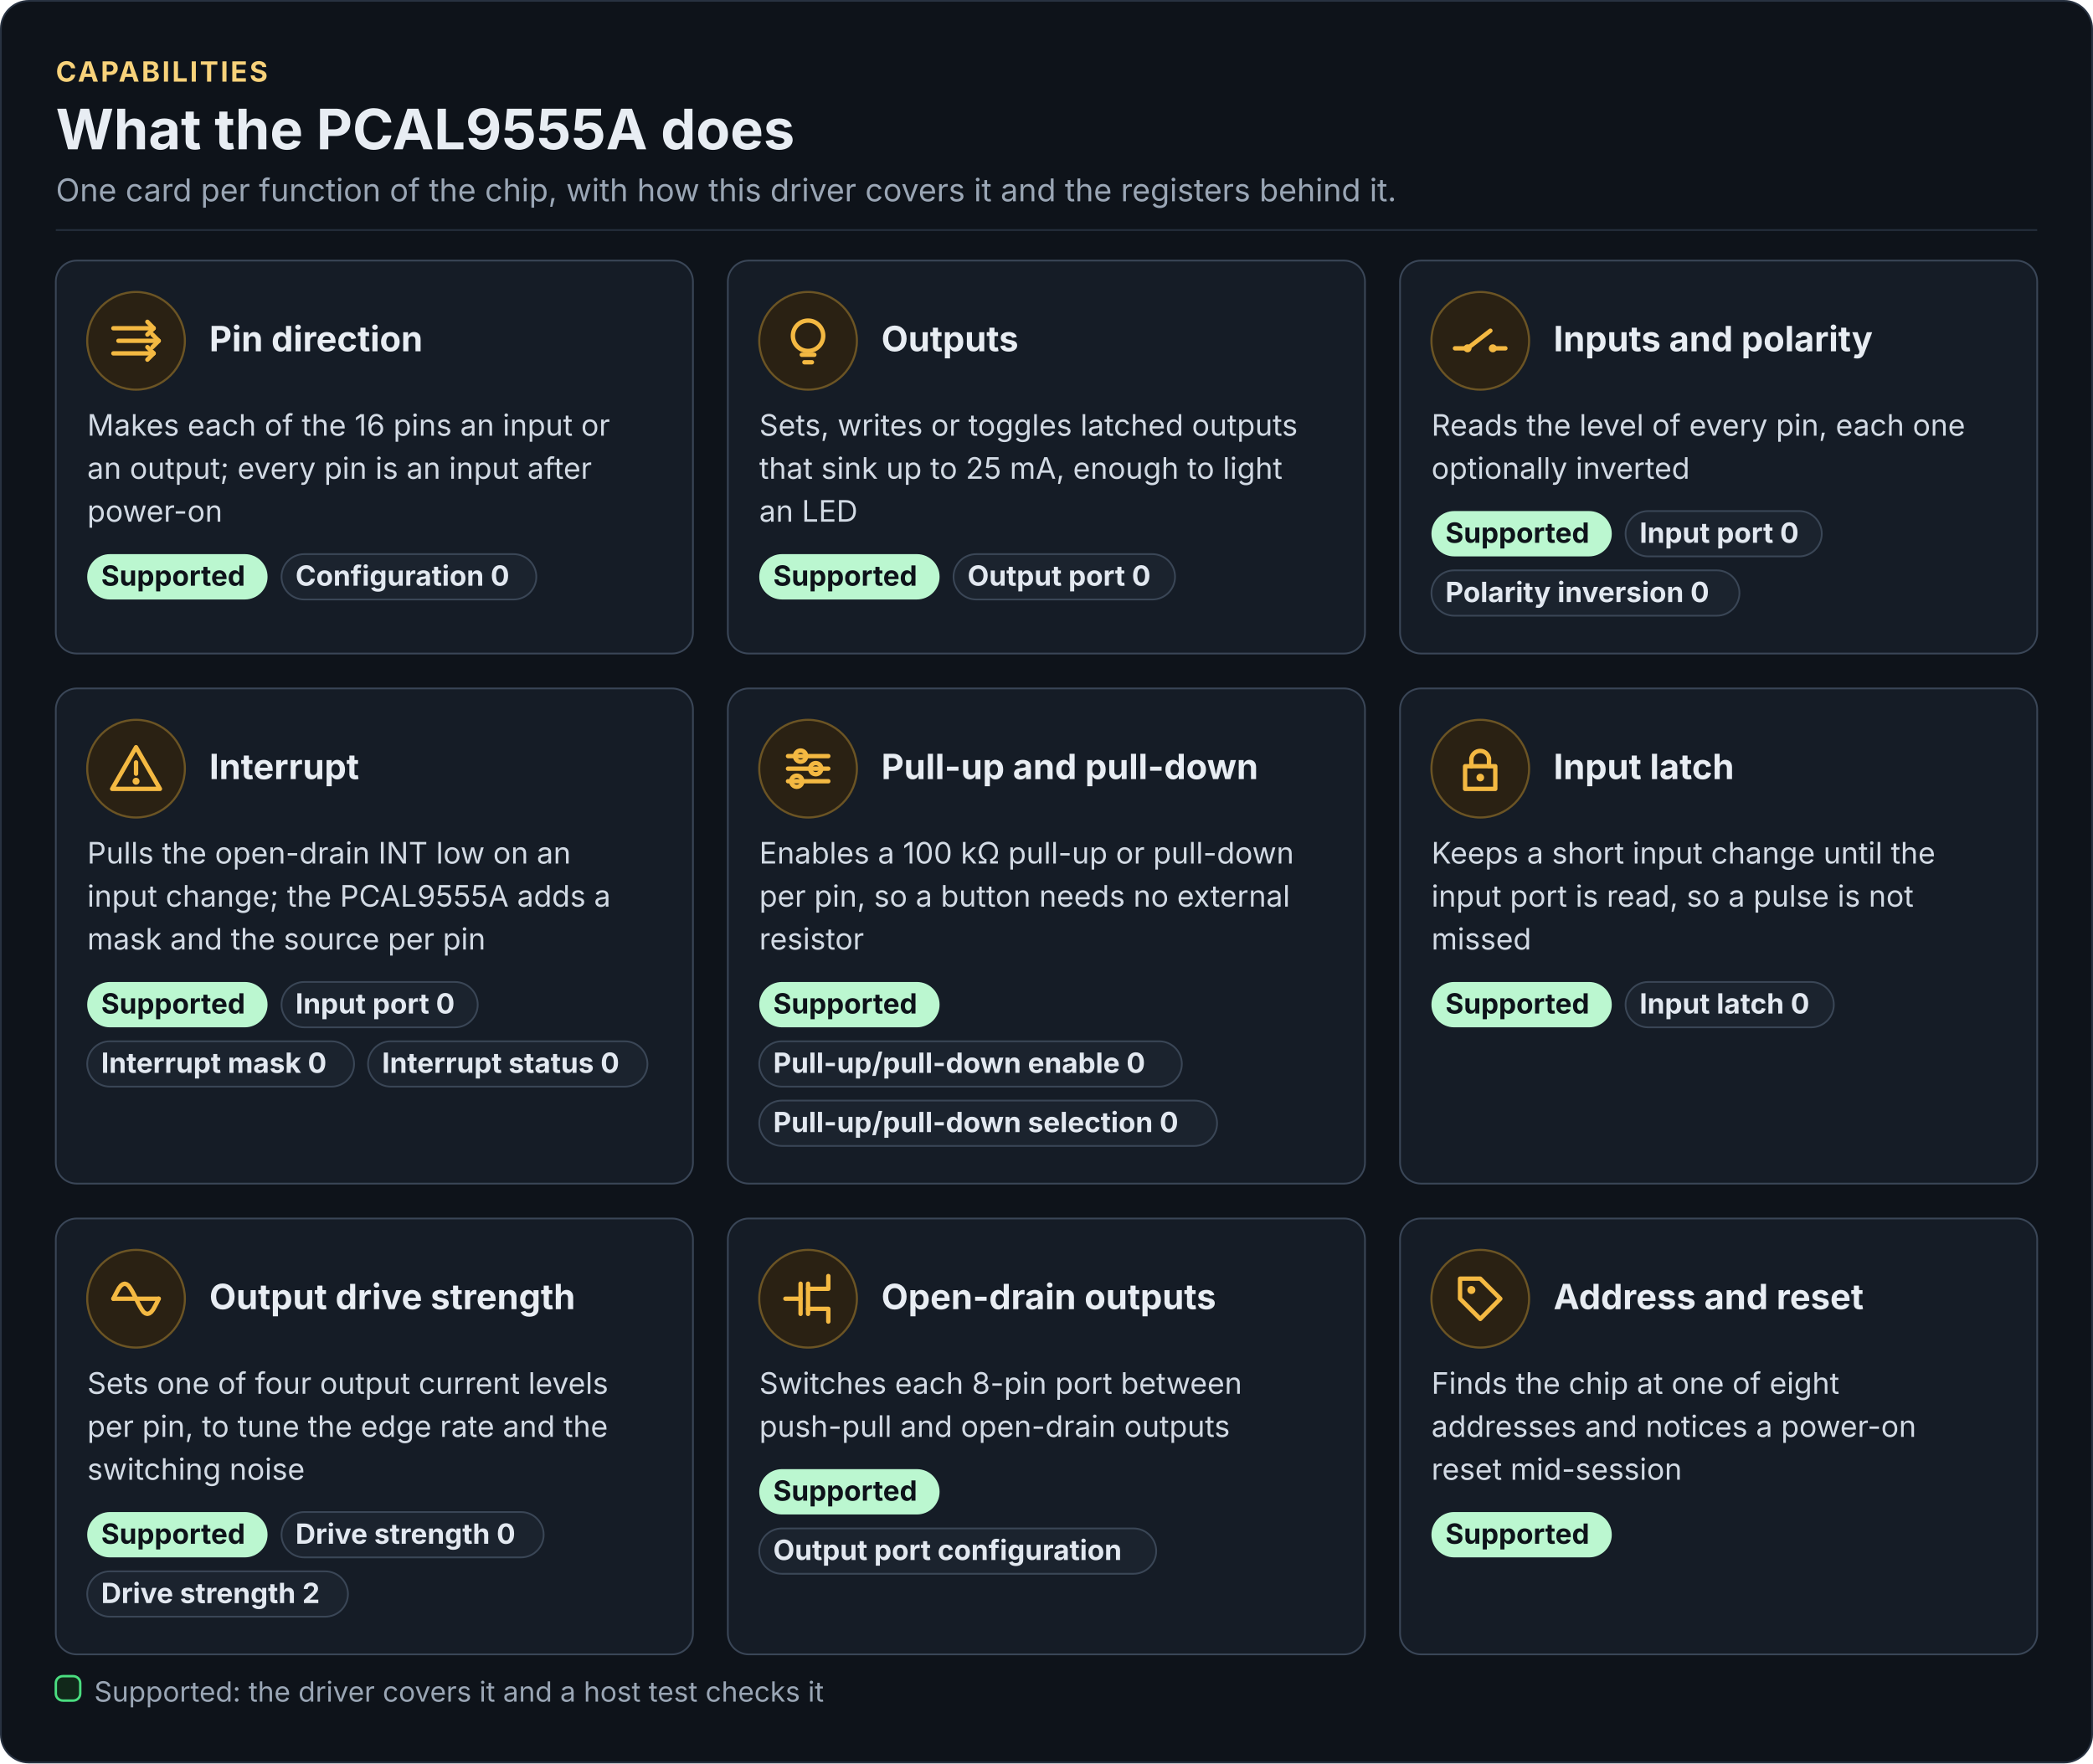
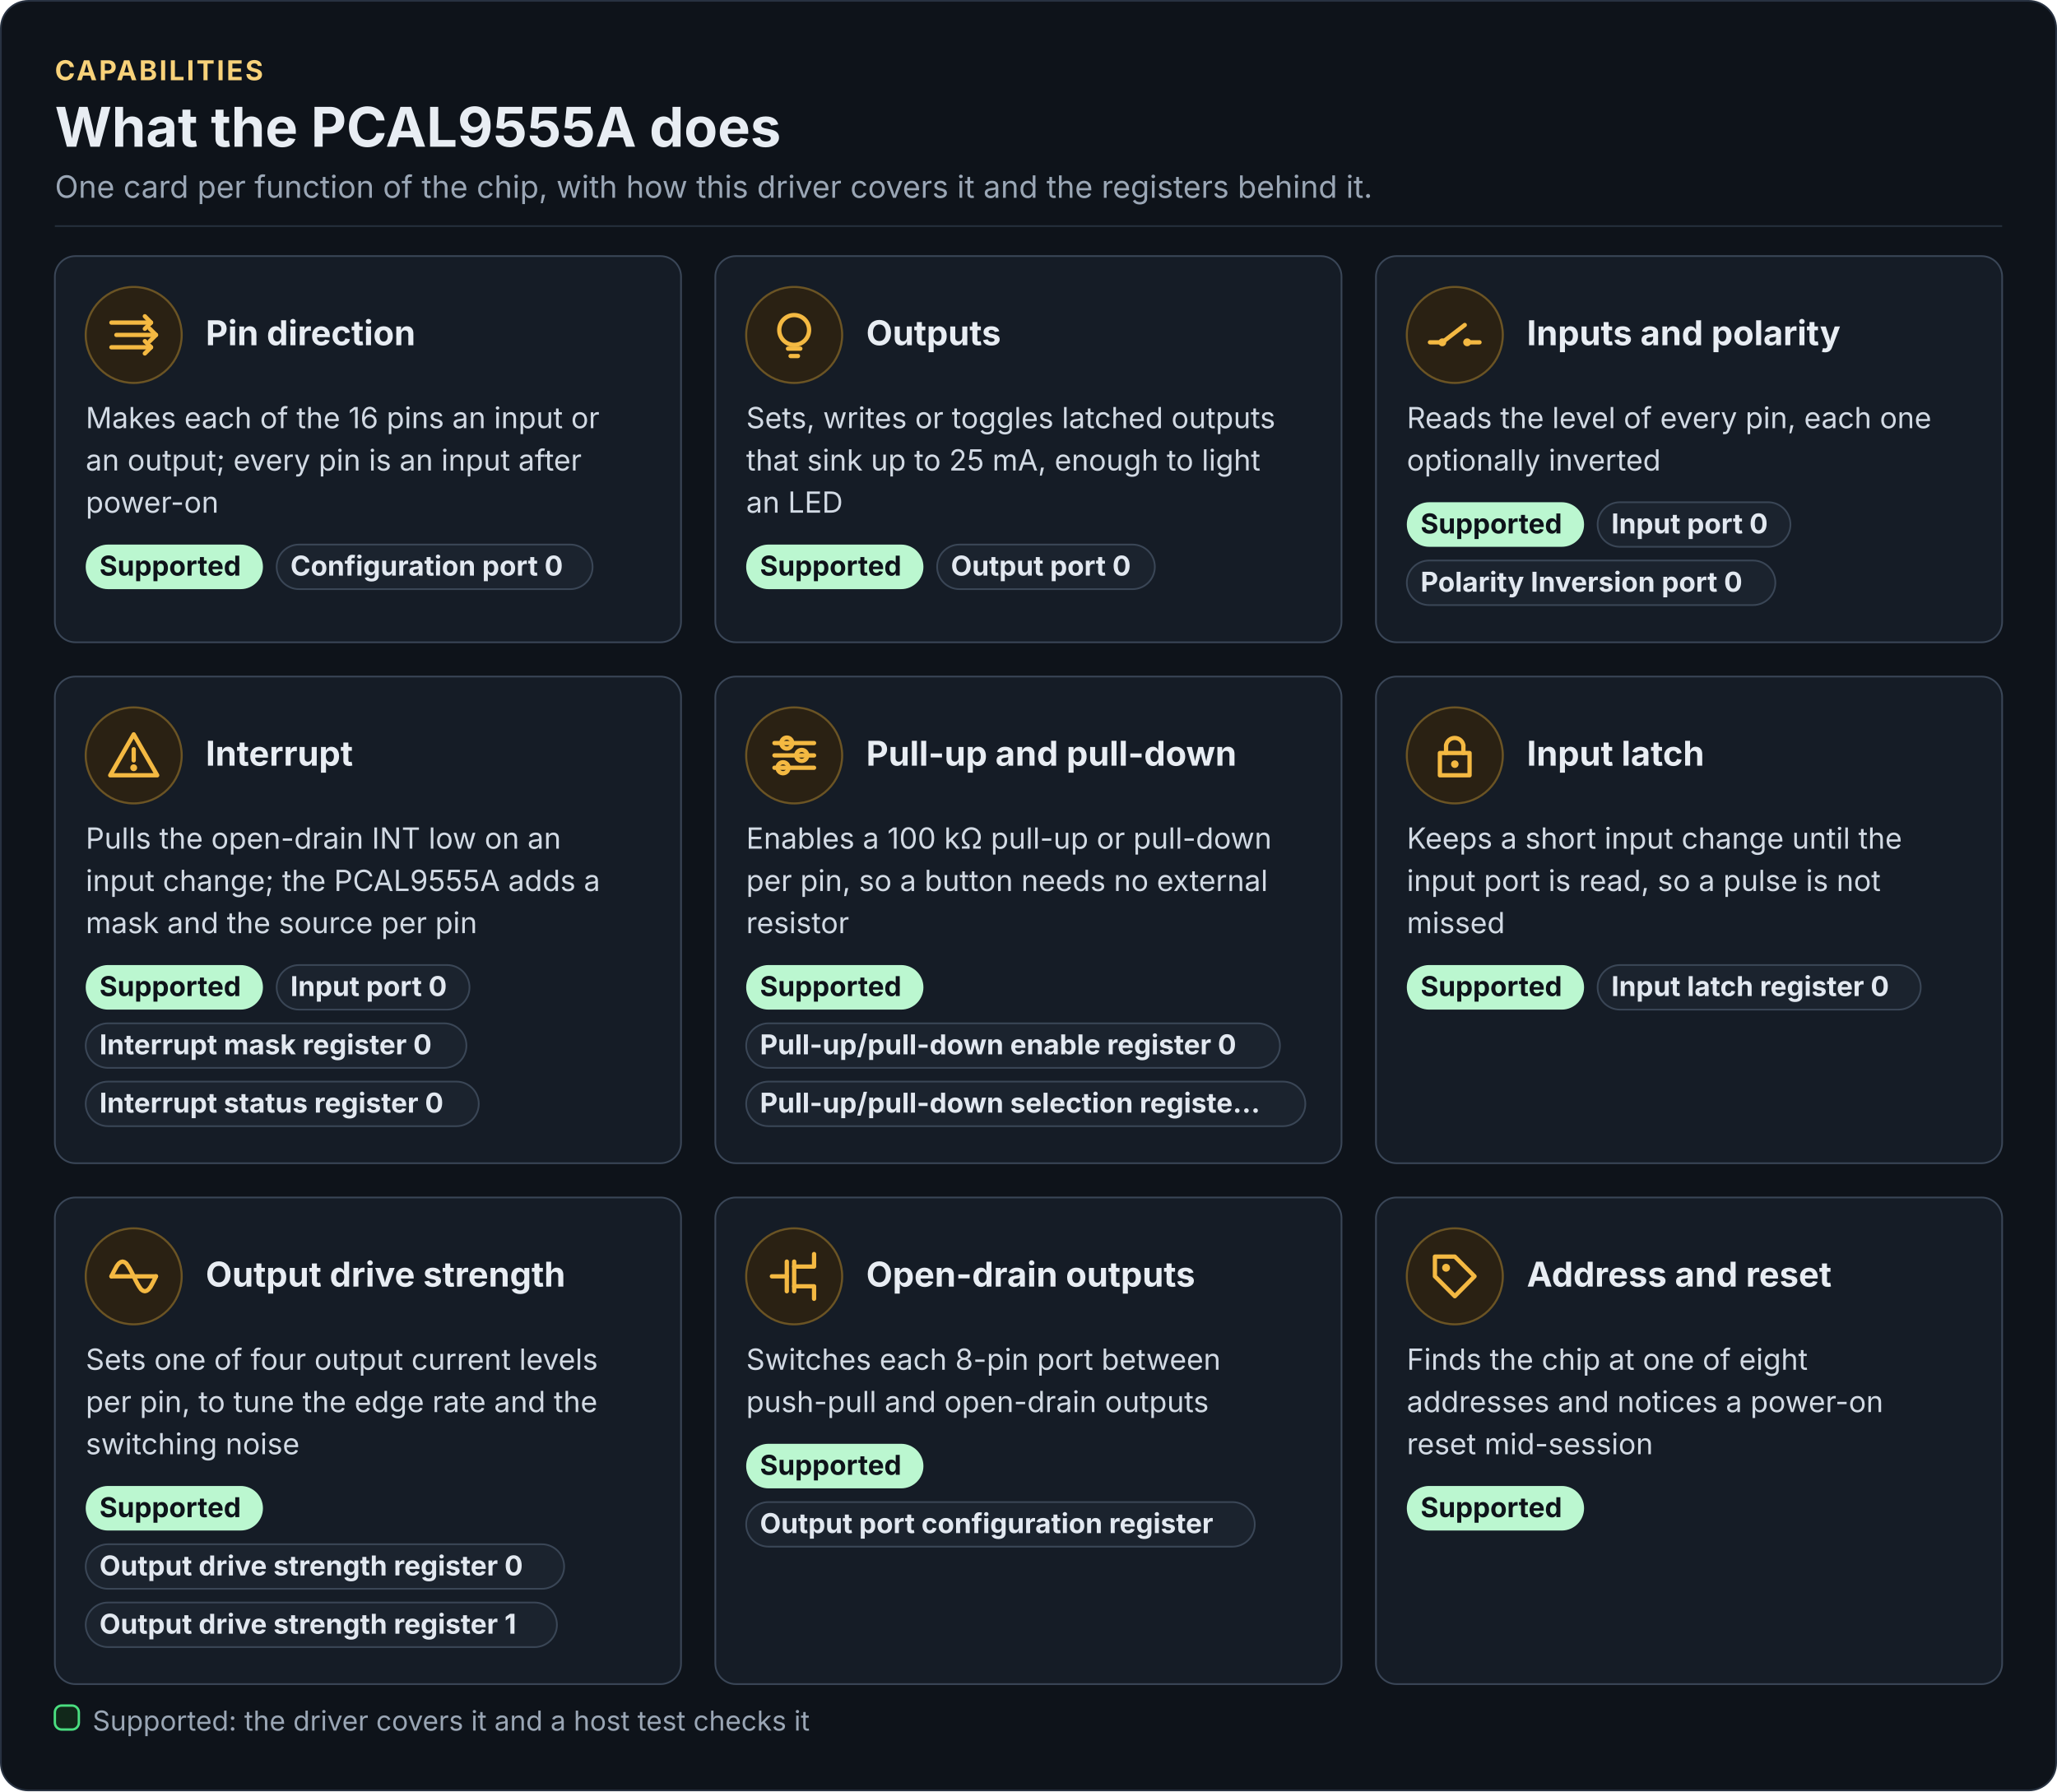
- <svg xmlns="http://www.w3.org/2000/svg" width="1200" height="1011" viewBox="0 0 1200 1011" role="img" aria-labelledby="chip-capabilities-title chip-capabilities-desc" font-family="Inter, 'Segoe UI', Roboto, 'Helvetica Neue', Arial, sans-serif">
-   <rect x="0.5" y="0.5" width="1199" height="1010" rx="16" fill="#0E131A" stroke="#283241" />
+ <svg xmlns="http://www.w3.org/2000/svg" width="1200" height="1045" viewBox="0 0 1200 1045" role="img" aria-labelledby="chip-capabilities-title chip-capabilities-desc" font-family="Inter, 'Segoe UI', Roboto, 'Helvetica Neue', Arial, sans-serif">
+   <rect x="0.5" y="0.5" width="1199" height="1044" rx="16" fill="#0E131A" stroke="#283241" />
  <text x="32" y="46.8" font-size="16" font-weight="700" letter-spacing="1.2" fill="#F8D27A">CAPABILITIES</text>
  <text x="32" y="85.6" font-size="32" font-weight="700" fill="#E8EDF3">What the PCAL9555A does</text>
  <text x="32" y="115.4" font-size="18" fill="#9AA6B5">One card per function of the chip, with how this driver covers it and the registers behind it.</text>
  <rect x="32" y="131.4" width="1136" height="1" fill="#252F3C" />
  <rect x="32" y="149.4" width="365.3" height="225.3" rx="12" fill="#151C26" stroke="#3A4657" stroke-width="1" />
  <rect x="417.3" y="149.4" width="365.3" height="225.3" rx="12" fill="#151C26" stroke="#3A4657" stroke-width="1" />
  <rect x="802.7" y="149.4" width="365.3" height="225.3" rx="12" fill="#151C26" stroke="#3A4657" stroke-width="1" />
  <rect x="32" y="394.7" width="365.3" height="283.9" rx="12" fill="#151C26" stroke="#3A4657" stroke-width="1" />
  <rect x="417.3" y="394.7" width="365.3" height="283.9" rx="12" fill="#151C26" stroke="#3A4657" stroke-width="1" />
  <rect x="802.7" y="394.7" width="365.3" height="283.9" rx="12" fill="#151C26" stroke="#3A4657" stroke-width="1" />
-   <rect x="32" y="698.6" width="365.3" height="249.9" rx="12" fill="#151C26" stroke="#3A4657" stroke-width="1" />
-   <rect x="417.3" y="698.6" width="365.3" height="249.9" rx="12" fill="#151C26" stroke="#3A4657" stroke-width="1" />
-   <rect x="802.7" y="698.6" width="365.3" height="249.9" rx="12" fill="#151C26" stroke="#3A4657" stroke-width="1" />
+   <rect x="32" y="698.6" width="365.3" height="283.9" rx="12" fill="#151C26" stroke="#3A4657" stroke-width="1" />
+   <rect x="417.3" y="698.6" width="365.3" height="283.9" rx="12" fill="#151C26" stroke="#3A4657" stroke-width="1" />
+   <rect x="802.7" y="698.6" width="365.3" height="283.9" rx="12" fill="#151C26" stroke="#3A4657" stroke-width="1" />
  <circle cx="78" cy="195.4" r="28" fill="#2A2113" stroke="#6B5424" stroke-width="1.2" />
  <path d="M65 188.2 L88.1 188.2" fill="none" stroke="#F4B942" stroke-width="2.5" stroke-linecap="round" stroke-linejoin="round" />
  <path d="M84.5 184.5 L88.1 188.2 L84.5 191.8" fill="none" stroke="#F4B942" stroke-width="2.5" stroke-linecap="round" stroke-linejoin="round" />
  <path d="M67.9 195.4 L91 195.4" fill="none" stroke="#F4B942" stroke-width="2.5" stroke-linecap="round" stroke-linejoin="round" />
  <path d="M87.4 191.8 L91 195.4 L87.4 199" fill="none" stroke="#F4B942" stroke-width="2.5" stroke-linecap="round" stroke-linejoin="round" />
  <path d="M65 202.6 L88.1 202.6" fill="none" stroke="#F4B942" stroke-width="2.5" stroke-linecap="round" stroke-linejoin="round" />
  <path d="M84.5 199 L88.1 202.6 L84.5 206.2" fill="none" stroke="#F4B942" stroke-width="2.5" stroke-linecap="round" stroke-linejoin="round" />
  <text x="120" y="201.4" font-size="20" font-weight="700" fill="#E8EDF3">Pin direction</text>
  <text x="50" y="249.8" font-size="17" fill="#D2DAE4">Makes each of the 16 pins an input or</text>
  <text x="50" y="274.5" font-size="17" fill="#D2DAE4">an output; every pin is an input after</text>
  <text x="50" y="299.1" font-size="17" fill="#D2DAE4">power-on</text>
  <rect x="50" y="317.7" width="103.4" height="26" rx="13" fill="#BBF7D0" />
  <text x="58" y="335.8" font-size="16" font-weight="700" fill="#0E131A">Supported</text>
-   <rect x="161.4" y="317.7" width="146.1" height="26" rx="13" fill="#1B232E" stroke="#3A4656" stroke-width="1" />
-   <text x="169.4" y="335.8" font-size="16" font-weight="700" fill="#E2E8F0">Configuration 0</text>
+   <rect x="161.4" y="317.7" width="184.3" height="26" rx="13" fill="#1B232E" stroke="#3A4656" stroke-width="1" />
+   <text x="169.4" y="335.8" font-size="16" font-weight="700" fill="#E2E8F0">Configuration port 0</text>
  <circle cx="463.3" cy="195.4" r="28" fill="#2A2113" stroke="#6B5424" stroke-width="1.2" />
  <circle cx="463.3" cy="192.5" r="8.7" fill="none" stroke="#F4B942" stroke-width="2.5" />
  <path d="M459.7 203.4 L466.9 203.4" fill="none" stroke="#F4B942" stroke-width="2.5" stroke-linecap="round" stroke-linejoin="round" />
  <path d="M461.2 207.7 L465.5 207.7" fill="none" stroke="#F4B942" stroke-width="2.5" stroke-linecap="round" stroke-linejoin="round" />
  <text x="505.3" y="201.4" font-size="20" font-weight="700" fill="#E8EDF3">Outputs</text>
  <text x="435.3" y="249.8" font-size="17" fill="#D2DAE4">Sets, writes or toggles latched outputs</text>
  <text x="435.3" y="274.5" font-size="17" fill="#D2DAE4">that sink up to 25 mA, enough to light</text>
  <text x="435.3" y="299.1" font-size="17" fill="#D2DAE4">an LED</text>
  <rect x="435.3" y="317.7" width="103.4" height="26" rx="13" fill="#BBF7D0" />
  <text x="443.3" y="335.8" font-size="16" font-weight="700" fill="#0E131A">Supported</text>
  <rect x="546.7" y="317.7" width="127" height="26" rx="13" fill="#1B232E" stroke="#3A4656" stroke-width="1" />
  <text x="554.7" y="335.8" font-size="16" font-weight="700" fill="#E2E8F0">Output port 0</text>
  <circle cx="848.7" cy="195.4" r="28" fill="#2A2113" stroke="#6B5424" stroke-width="1.2" />
  <path d="M834.2 199.7 L841.4 199.7" fill="none" stroke="#F4B942" stroke-width="2.5" stroke-linecap="round" stroke-linejoin="round" />
  <circle cx="841.4" cy="199.7" r="2.3" fill="#F4B942" />
  <path d="M841.4 199.7 L854.5 189.6" fill="none" stroke="#F4B942" stroke-width="2.5" stroke-linecap="round" stroke-linejoin="round" />
  <circle cx="855.9" cy="199.7" r="2.3" fill="#F4B942" />
  <path d="M855.9 199.7 L863.1 199.7" fill="none" stroke="#F4B942" stroke-width="2.5" stroke-linecap="round" stroke-linejoin="round" />
  <text x="890.7" y="201.4" font-size="20" font-weight="700" fill="#E8EDF3">Inputs and polarity</text>
  <text x="820.7" y="249.8" font-size="17" fill="#D2DAE4">Reads the level of every pin, each one</text>
  <text x="820.7" y="274.5" font-size="17" fill="#D2DAE4">optionally inverted</text>
  <rect x="820.7" y="293" width="103.4" height="26" rx="13" fill="#BBF7D0" />
  <text x="828.7" y="311.2" font-size="16" font-weight="700" fill="#0E131A">Supported</text>
  <rect x="932" y="293" width="112.5" height="26" rx="13" fill="#1B232E" stroke="#3A4656" stroke-width="1" />
  <text x="940" y="311.2" font-size="16" font-weight="700" fill="#E2E8F0">Input port 0</text>
-   <rect x="820.7" y="327" width="176.6" height="26" rx="13" fill="#1B232E" stroke="#3A4656" stroke-width="1" />
-   <text x="828.7" y="345.2" font-size="16" font-weight="700" fill="#E2E8F0">Polarity inversion 0</text>
+   <rect x="820.7" y="327" width="215" height="26" rx="13" fill="#1B232E" stroke="#3A4656" stroke-width="1" />
+   <text x="828.7" y="345.2" font-size="16" font-weight="700" fill="#E2E8F0">Polarity Inversion port 0</text>
  <circle cx="78" cy="440.7" r="28" fill="#2A2113" stroke="#6B5424" stroke-width="1.2" />
  <path d="M78 428.4 L91.7 452.3 L64.3 452.3 Z" fill="none" stroke="#F4B942" stroke-width="2.5" stroke-linecap="round" stroke-linejoin="round" />
  <path d="M78 437.1 L78 443.6" fill="none" stroke="#F4B942" stroke-width="2.5" stroke-linecap="round" stroke-linejoin="round" />
  <circle cx="78" cy="447.9" r="2" fill="#F4B942" />
  <text x="120" y="446.7" font-size="20" font-weight="700" fill="#E8EDF3">Interrupt</text>
  <text x="50" y="495.1" font-size="17" fill="#D2DAE4">Pulls the open-drain INT low on an</text>
  <text x="50" y="519.8" font-size="17" fill="#D2DAE4">input change; the PCAL9555A adds a</text>
  <text x="50" y="544.4" font-size="17" fill="#D2DAE4">mask and the source per pin</text>
  <rect x="50" y="563" width="103.4" height="26" rx="13" fill="#BBF7D0" />
  <text x="58" y="581.1" font-size="16" font-weight="700" fill="#0E131A">Supported</text>
  <rect x="161.4" y="563" width="112.5" height="26" rx="13" fill="#1B232E" stroke="#3A4656" stroke-width="1" />
  <text x="169.4" y="581.1" font-size="16" font-weight="700" fill="#E2E8F0">Input port 0</text>
-   <rect x="50" y="597" width="153" height="26" rx="13" fill="#1B232E" stroke="#3A4656" stroke-width="1" />
-   <text x="58" y="615.1" font-size="16" font-weight="700" fill="#E2E8F0">Interrupt mask 0</text>
-   <rect x="211" y="597" width="160.2" height="26" rx="13" fill="#1B232E" stroke="#3A4656" stroke-width="1" />
-   <text x="219" y="615.1" font-size="16" font-weight="700" fill="#E2E8F0">Interrupt status 0</text>
+   <rect x="50" y="597" width="222.1" height="26" rx="13" fill="#1B232E" stroke="#3A4656" stroke-width="1" />
+   <text x="58" y="615.1" font-size="16" font-weight="700" fill="#E2E8F0">Interrupt mask register 0</text>
+   <rect x="50" y="631" width="229.3" height="26" rx="13" fill="#1B232E" stroke="#3A4656" stroke-width="1" />
+   <text x="58" y="649.1" font-size="16" font-weight="700" fill="#E2E8F0">Interrupt status register 0</text>
  <circle cx="463.3" cy="440.7" r="28" fill="#2A2113" stroke="#6B5424" stroke-width="1.2" />
  <path d="M451.8 433.5 L474.9 433.5" fill="none" stroke="#F4B942" stroke-width="2.5" stroke-linecap="round" stroke-linejoin="round" />
  <circle cx="459" cy="433.5" r="3.2" fill="none" stroke="#F4B942" stroke-width="2.5" />
  <path d="M451.8 440.7 L474.9 440.7" fill="none" stroke="#F4B942" stroke-width="2.5" stroke-linecap="round" stroke-linejoin="round" />
  <circle cx="467.7" cy="440.7" r="3.2" fill="none" stroke="#F4B942" stroke-width="2.5" />
  <path d="M451.8 447.9 L474.9 447.9" fill="none" stroke="#F4B942" stroke-width="2.5" stroke-linecap="round" stroke-linejoin="round" />
  <circle cx="456.8" cy="447.9" r="3.2" fill="none" stroke="#F4B942" stroke-width="2.5" />
  <text x="505.3" y="446.7" font-size="20" font-weight="700" fill="#E8EDF3">Pull-up and pull-down</text>
  <text x="435.3" y="495.1" font-size="17" fill="#D2DAE4">Enables a 100 kΩ pull-up or pull-down</text>
  <text x="435.3" y="519.8" font-size="17" fill="#D2DAE4">per pin, so a button needs no external</text>
  <text x="435.3" y="544.4" font-size="17" fill="#D2DAE4">resistor</text>
  <rect x="435.3" y="563" width="103.4" height="26" rx="13" fill="#BBF7D0" />
  <text x="443.3" y="581.1" font-size="16" font-weight="700" fill="#0E131A">Supported</text>
-   <rect x="435.3" y="597" width="242.3" height="26" rx="13" fill="#1B232E" stroke="#3A4656" stroke-width="1" />
-   <text x="443.3" y="615.1" font-size="16" font-weight="700" fill="#E2E8F0">Pull-up/pull-down enable 0</text>
-   <rect x="435.3" y="631" width="262.5" height="26" rx="13" fill="#1B232E" stroke="#3A4656" stroke-width="1" />
-   <text x="443.3" y="649.1" font-size="16" font-weight="700" fill="#E2E8F0">Pull-up/pull-down selection 0</text>
+   <rect x="435.3" y="597" width="311.4" height="26" rx="13" fill="#1B232E" stroke="#3A4656" stroke-width="1" />
+   <text x="443.3" y="615.1" font-size="16" font-weight="700" fill="#E2E8F0">Pull-up/pull-down enable register 0</text>
+   <rect x="435.3" y="631" width="326.2" height="26" rx="13" fill="#1B232E" stroke="#3A4656" stroke-width="1" />
+   <text x="443.3" y="649.1" font-size="16" font-weight="700" fill="#E2E8F0">Pull-up/pull-down selection registe…</text>
  <circle cx="848.7" cy="440.7" r="28" fill="#2A2113" stroke="#6B5424" stroke-width="1.2" />
  <path d="M840 439.3 L857.3 439.3 L857.3 452.3 L840 452.3 Z" fill="none" stroke="#F4B942" stroke-width="2.5" stroke-linecap="round" stroke-linejoin="round" />
  <path d="M843.6 439.3 L843.6 434.9" fill="none" stroke="#F4B942" stroke-width="2.5" stroke-linecap="round" stroke-linejoin="round" />
  <path d="M843.6 434.9 A5.1 5.1 0 0 1 853.7 434.9" fill="none" stroke="#F4B942" stroke-width="2.5" stroke-linecap="round" stroke-linejoin="round" />
  <path d="M853.7 434.9 L853.7 439.3" fill="none" stroke="#F4B942" stroke-width="2.5" stroke-linecap="round" stroke-linejoin="round" />
  <circle cx="848.7" cy="445.8" r="2.2" fill="#F4B942" />
  <text x="890.7" y="446.7" font-size="20" font-weight="700" fill="#E8EDF3">Input latch</text>
  <text x="820.7" y="495.1" font-size="17" fill="#D2DAE4">Keeps a short input change until the</text>
  <text x="820.7" y="519.8" font-size="17" fill="#D2DAE4">input port is read, so a pulse is not</text>
  <text x="820.7" y="544.4" font-size="17" fill="#D2DAE4">missed</text>
  <rect x="820.7" y="563" width="103.4" height="26" rx="13" fill="#BBF7D0" />
  <text x="828.7" y="581.1" font-size="16" font-weight="700" fill="#0E131A">Supported</text>
-   <rect x="932" y="563" width="119.4" height="26" rx="13" fill="#1B232E" stroke="#3A4656" stroke-width="1" />
-   <text x="940" y="581.1" font-size="16" font-weight="700" fill="#E2E8F0">Input latch 0</text>
+   <rect x="932" y="563" width="188.5" height="26" rx="13" fill="#1B232E" stroke="#3A4656" stroke-width="1" />
+   <text x="940" y="581.1" font-size="16" font-weight="700" fill="#E2E8F0">Input latch register 0</text>
  <circle cx="78" cy="744.6" r="28" fill="#2A2113" stroke="#6B5424" stroke-width="1.2" />
  <path d="M65 744.6 L91 744.6" fill="none" stroke="#F4B942" stroke-width="2.5" stroke-linecap="round" stroke-linejoin="round" />
  <path d="M65 744.6 L66.1 742.4 L67.2 740.3 L68.2 738.5 L69.3 737.1 L70.4 736.3 L71.5 736 L72.6 736.3 L73.7 737.1 L74.7 738.5 L75.8 740.3 L76.9 742.4 L78 744.6 L79.1 746.9 L80.2 749 L81.3 750.8 L82.3 752.2 L83.4 753 L84.5 753.3 L85.6 753 L86.7 752.2 L87.8 750.8 L88.8 749 L89.9 746.9 L91 744.6" fill="none" stroke="#F4B942" stroke-width="2.5" stroke-linecap="round" stroke-linejoin="round" />
  <text x="120" y="750.6" font-size="20" font-weight="700" fill="#E8EDF3">Output drive strength</text>
  <text x="50" y="799.1" font-size="17" fill="#D2DAE4">Sets one of four output current levels</text>
  <text x="50" y="823.8" font-size="17" fill="#D2DAE4">per pin, to tune the edge rate and the</text>
  <text x="50" y="848.4" font-size="17" fill="#D2DAE4">switching noise</text>
  <rect x="50" y="866.9" width="103.4" height="26" rx="13" fill="#BBF7D0" />
  <text x="58" y="885.1" font-size="16" font-weight="700" fill="#0E131A">Supported</text>
-   <rect x="161.4" y="866.9" width="150.3" height="26" rx="13" fill="#1B232E" stroke="#3A4656" stroke-width="1" />
-   <text x="169.4" y="885.1" font-size="16" font-weight="700" fill="#E2E8F0">Drive strength 0</text>
-   <rect x="50" y="900.9" width="149.5" height="26" rx="13" fill="#1B232E" stroke="#3A4656" stroke-width="1" />
-   <text x="58" y="919.1" font-size="16" font-weight="700" fill="#E2E8F0">Drive strength 2</text>
+   <rect x="50" y="900.9" width="279.1" height="26" rx="13" fill="#1B232E" stroke="#3A4656" stroke-width="1" />
+   <text x="58" y="919.1" font-size="16" font-weight="700" fill="#E2E8F0">Output drive strength register 0</text>
+   <rect x="50" y="934.9" width="274.9" height="26" rx="13" fill="#1B232E" stroke="#3A4656" stroke-width="1" />
+   <text x="58" y="953.1" font-size="16" font-weight="700" fill="#E2E8F0">Output drive strength register 1</text>
  <circle cx="463.3" cy="744.6" r="28" fill="#2A2113" stroke="#6B5424" stroke-width="1.2" />
  <path d="M450.3 744.6 L459 744.6" fill="none" stroke="#F4B942" stroke-width="2.5" stroke-linecap="round" stroke-linejoin="round" />
  <path d="M459 736 L459 753.3" fill="none" stroke="#F4B942" stroke-width="2.5" stroke-linecap="round" stroke-linejoin="round" />
  <path d="M463.3 736 L463.3 753.3" fill="none" stroke="#F4B942" stroke-width="2.5" stroke-linecap="round" stroke-linejoin="round" />
  <path d="M463.3 738.9 L474.9 738.9 L474.9 731.6" fill="none" stroke="#F4B942" stroke-width="2.5" stroke-linecap="round" stroke-linejoin="round" />
  <path d="M463.3 750.4 L474.9 750.4 L474.9 757.7" fill="none" stroke="#F4B942" stroke-width="2.5" stroke-linecap="round" stroke-linejoin="round" />
  <text x="505.3" y="750.6" font-size="20" font-weight="700" fill="#E8EDF3">Open-drain outputs</text>
  <text x="435.3" y="799.1" font-size="17" fill="#D2DAE4">Switches each 8-pin port between</text>
  <text x="435.3" y="823.8" font-size="17" fill="#D2DAE4">push-pull and open-drain outputs</text>
  <rect x="435.3" y="842.3" width="103.4" height="26" rx="13" fill="#BBF7D0" />
  <text x="443.3" y="860.4" font-size="16" font-weight="700" fill="#0E131A">Supported</text>
-   <rect x="435.3" y="876.3" width="227.6" height="26" rx="13" fill="#1B232E" stroke="#3A4656" stroke-width="1" />
-   <text x="443.3" y="894.4" font-size="16" font-weight="700" fill="#E2E8F0">Output port configuration</text>
+   <rect x="435.3" y="876.3" width="296.7" height="26" rx="13" fill="#1B232E" stroke="#3A4656" stroke-width="1" />
+   <text x="443.3" y="894.4" font-size="16" font-weight="700" fill="#E2E8F0">Output port configuration register</text>
  <circle cx="848.7" cy="744.6" r="28" fill="#2A2113" stroke="#6B5424" stroke-width="1.2" />
  <path d="M837.1 733.1 L848.7 733.1 L860.2 744.6 L848.7 756.2 L837.1 744.6 Z" fill="none" stroke="#F4B942" stroke-width="2.5" stroke-linecap="round" stroke-linejoin="round" />
  <circle cx="843.6" cy="739.6" r="2.3" fill="#F4B942" />
  <text x="890.7" y="750.6" font-size="20" font-weight="700" fill="#E8EDF3">Address and reset</text>
  <text x="820.7" y="799.1" font-size="17" fill="#D2DAE4">Finds the chip at one of eight</text>
  <text x="820.7" y="823.8" font-size="17" fill="#D2DAE4">addresses and notices a power-on</text>
  <text x="820.7" y="848.4" font-size="17" fill="#D2DAE4">reset mid-session</text>
  <rect x="820.7" y="866.9" width="103.4" height="26" rx="13" fill="#BBF7D0" />
  <text x="828.7" y="885.1" font-size="16" font-weight="700" fill="#0E131A">Supported</text>
-   <rect x="32" y="961" width="14" height="14" rx="4" fill="#11281A" stroke="#4ADE80" stroke-width="1.4" />
-   <text x="54" y="975.6" font-size="16" fill="#9AA6B5">Supported: the driver covers it and a host test checks it</text>
+   <rect x="32" y="995" width="14" height="14" rx="4" fill="#11281A" stroke="#4ADE80" stroke-width="1.4" />
+   <text x="54" y="1009.6" font-size="16" fill="#9AA6B5">Supported: the driver covers it and a host test checks it</text>
</svg>
